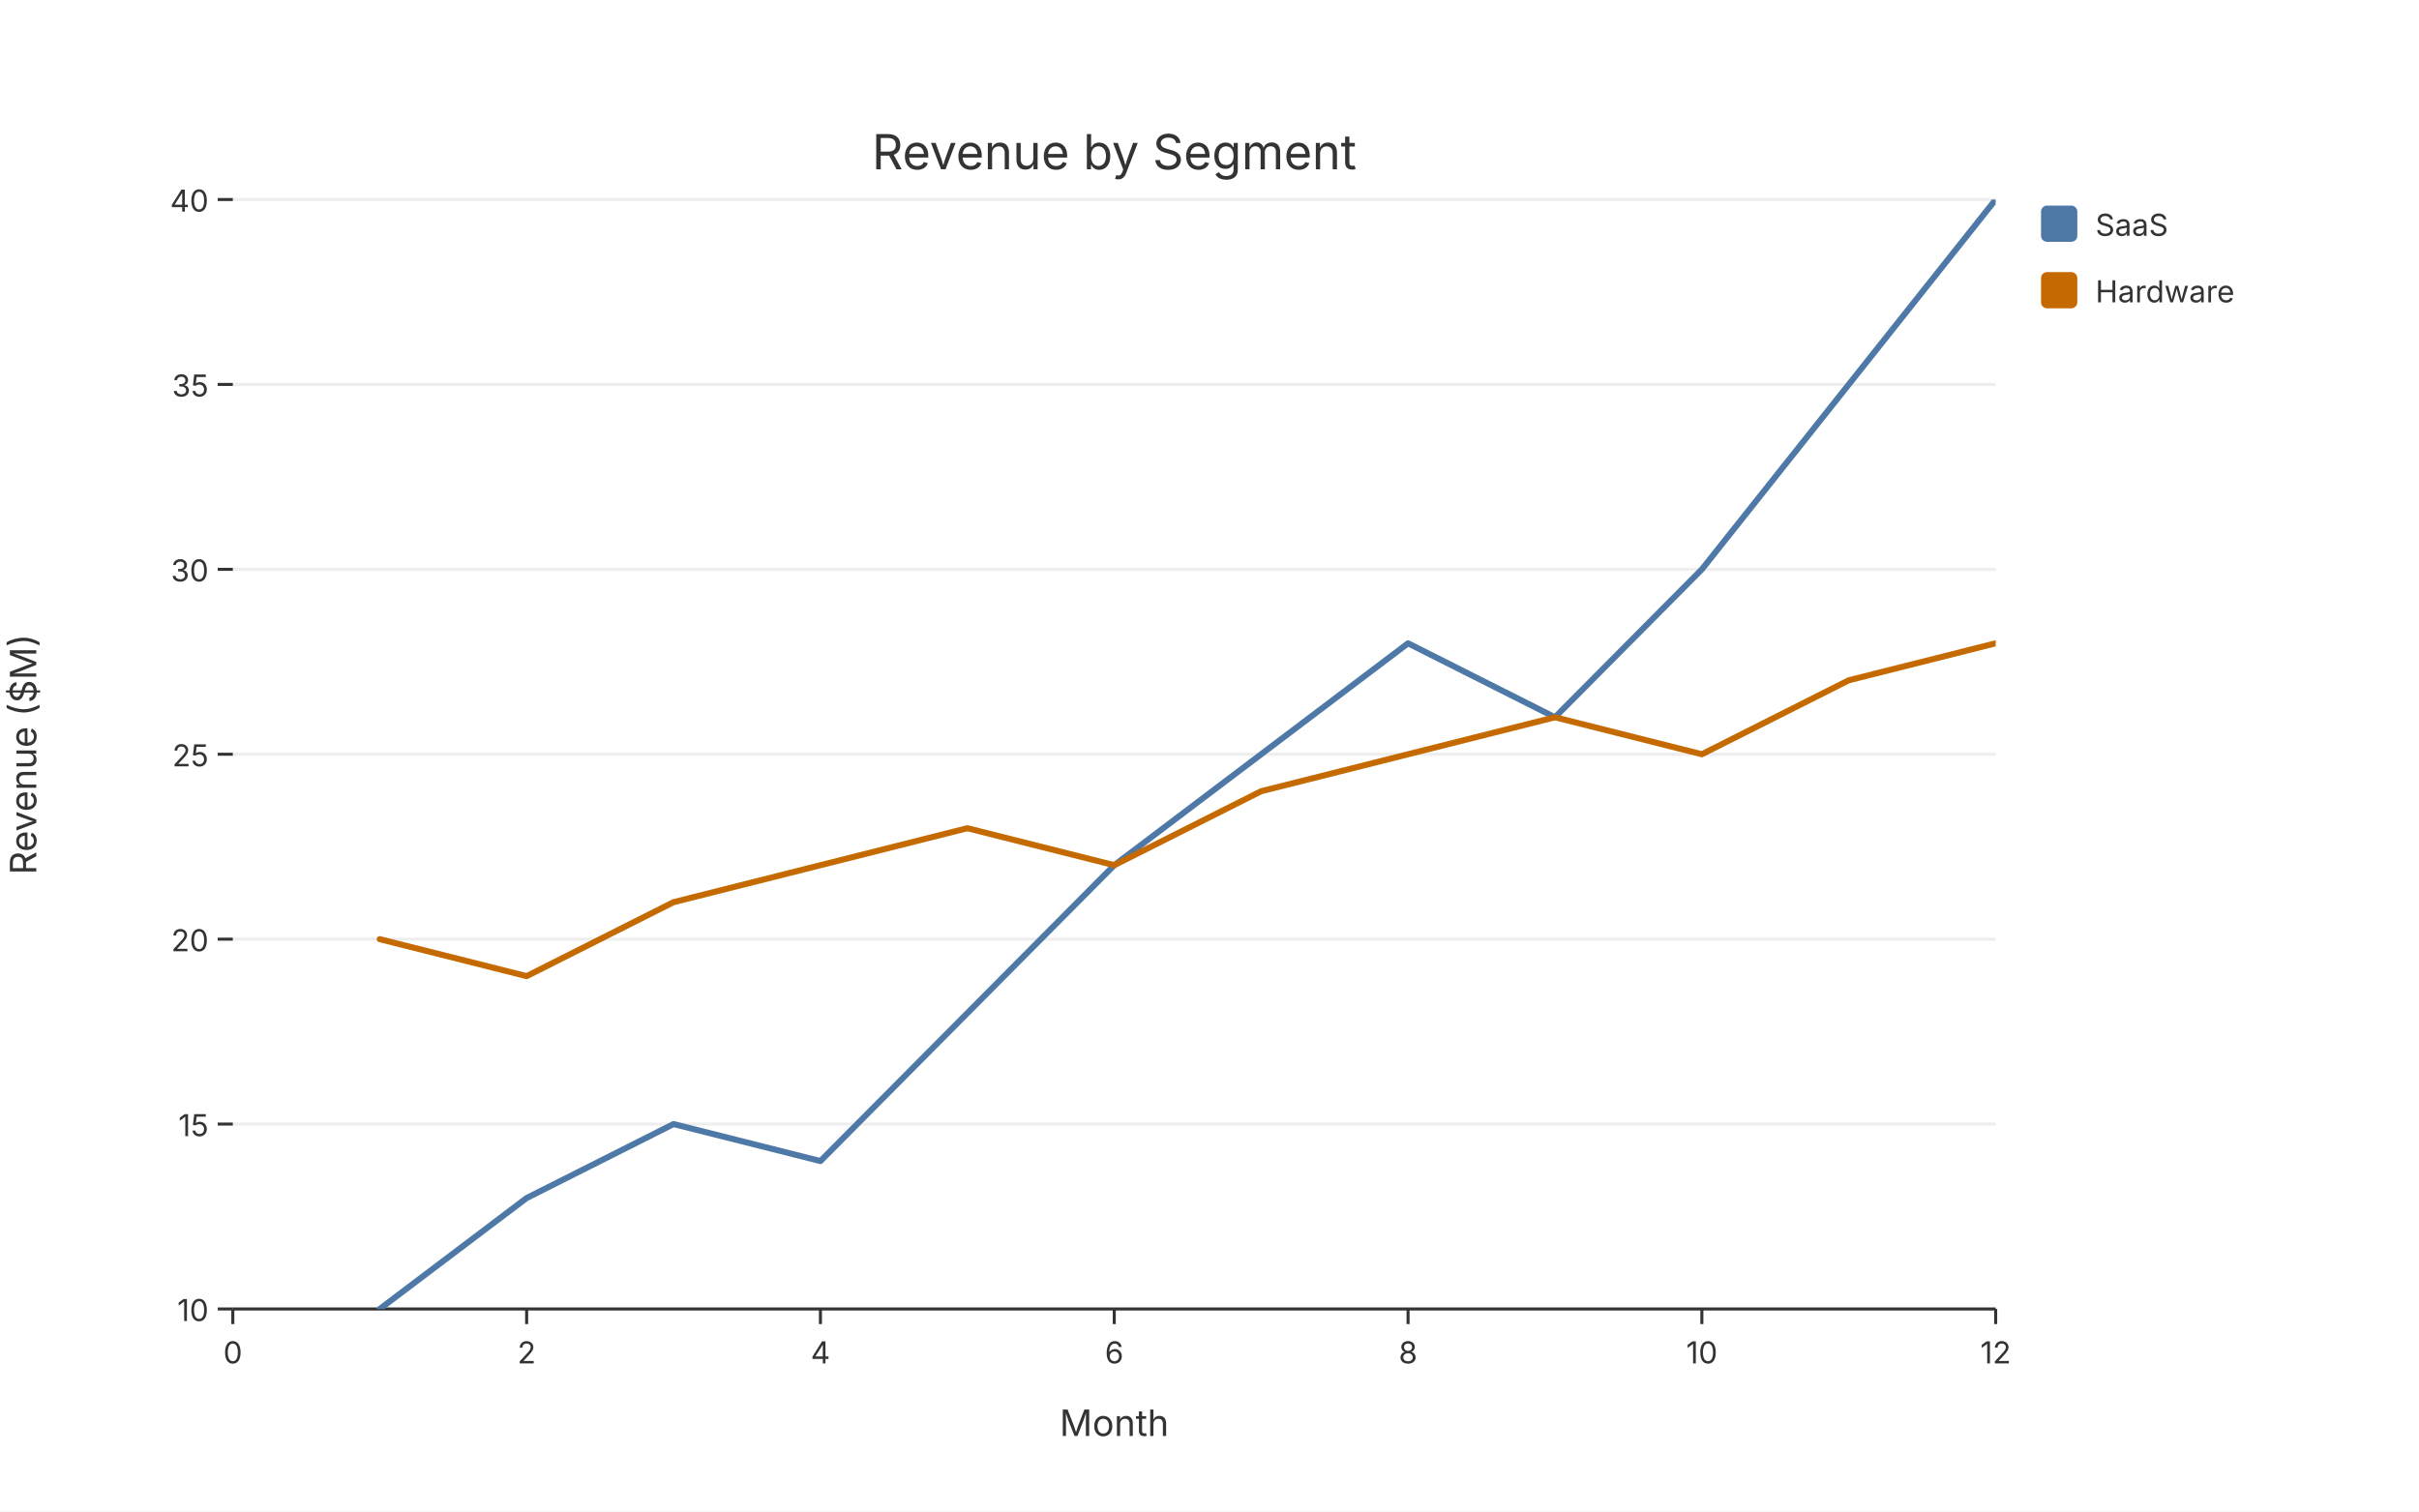
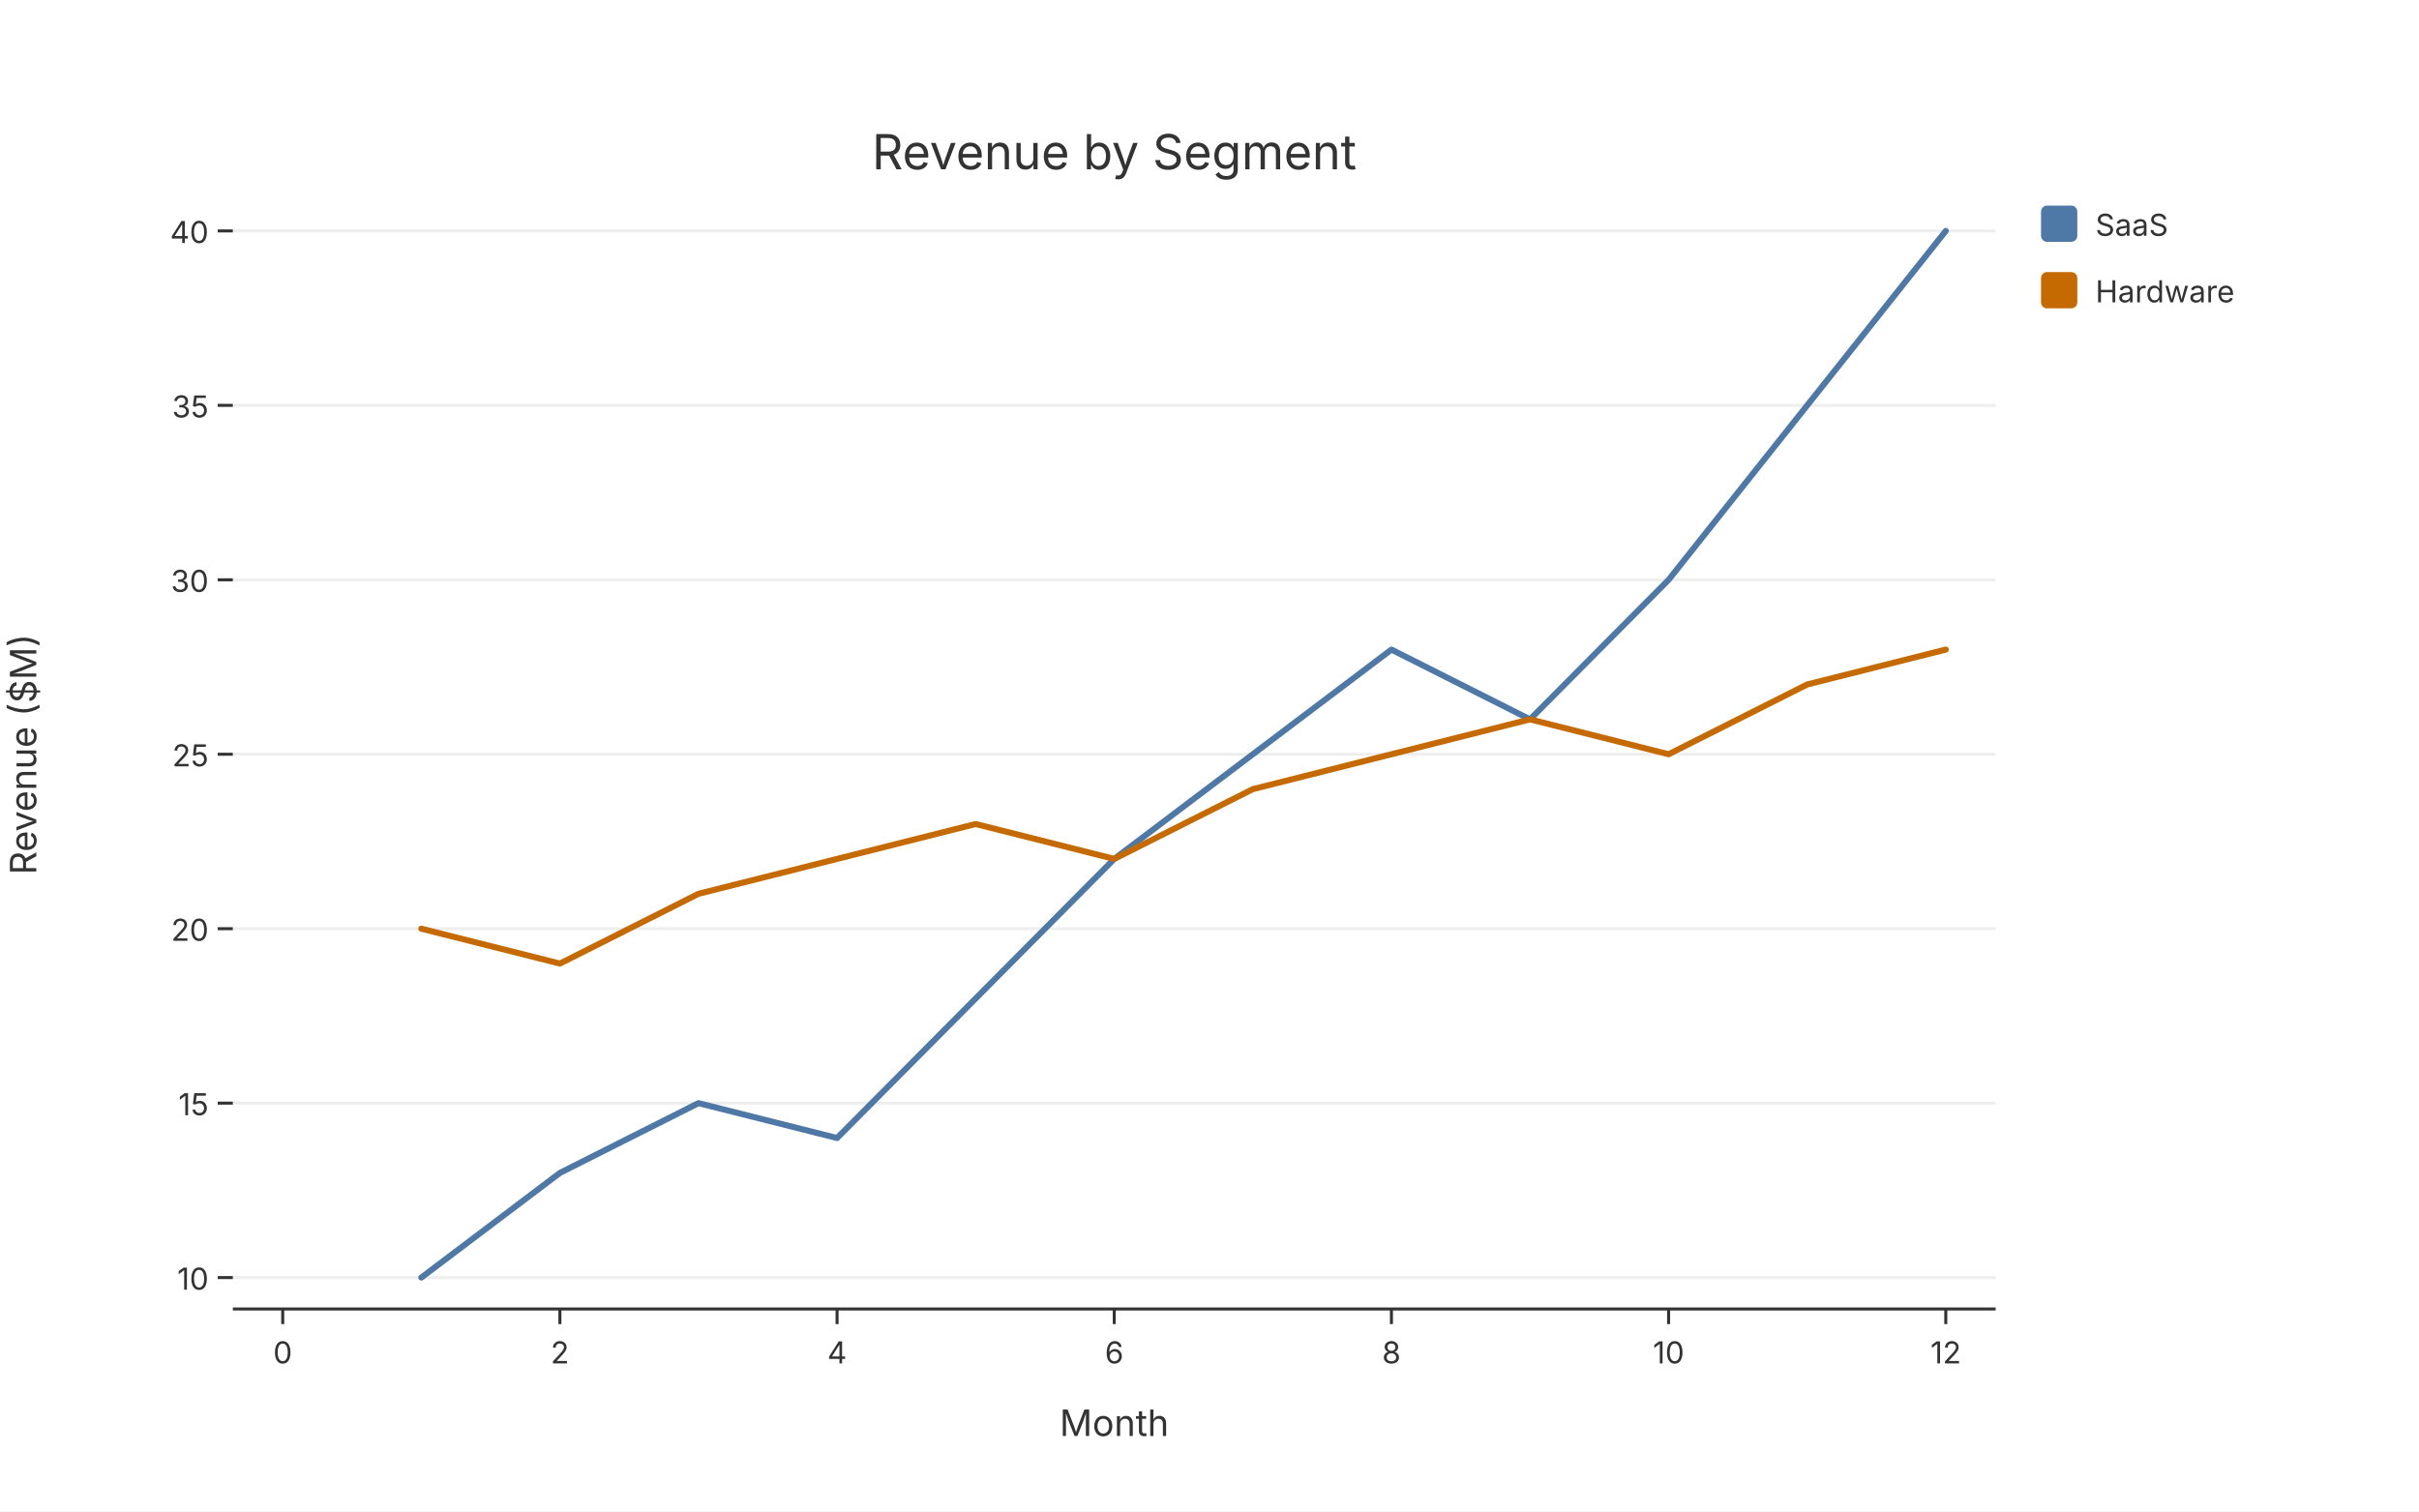
<svg xmlns="http://www.w3.org/2000/svg" width="800" height="500" viewBox="0 0 800.0 500.0">
  <defs>
    <clipPath id="plot-clip">
      <rect x="77" y="66" width="583" height="367" />
    </clipPath>
  </defs>
  <rect x="0" y="0" width="800" height="500" fill="#FFFFFF" />
-   <line x1="77" y1="433" x2="660" y2="433" stroke="#EEEEEE" stroke-width="1" />
-   <line x1="77" y1="371.833" x2="660" y2="371.833" stroke="#EEEEEE" stroke-width="1" />
-   <line x1="77" y1="310.667" x2="660" y2="310.667" stroke="#EEEEEE" stroke-width="1" />
+   <line x1="77" y1="422.613" x2="660" y2="422.613" stroke="#EEEEEE" stroke-width="1" />
+   <line x1="77" y1="364.909" x2="660" y2="364.909" stroke="#EEEEEE" stroke-width="1" />
+   <line x1="77" y1="307.204" x2="660" y2="307.204" stroke="#EEEEEE" stroke-width="1" />
  <line x1="77" y1="249.5" x2="660" y2="249.5" stroke="#EEEEEE" stroke-width="1" />
-   <line x1="77" y1="188.333" x2="660" y2="188.333" stroke="#EEEEEE" stroke-width="1" />
-   <line x1="77" y1="127.167" x2="660" y2="127.167" stroke="#EEEEEE" stroke-width="1" />
-   <line x1="77" y1="66" x2="660" y2="66" stroke="#EEEEEE" stroke-width="1" />
+   <line x1="77" y1="191.796" x2="660" y2="191.796" stroke="#EEEEEE" stroke-width="1" />
+   <line x1="77" y1="134.091" x2="660" y2="134.091" stroke="#EEEEEE" stroke-width="1" />
+   <line x1="77" y1="76.387" x2="660" y2="76.387" stroke="#EEEEEE" stroke-width="1" />
  <line x1="77" y1="433" x2="660" y2="433" stroke="#333333" stroke-width="1" />
  <g clip-path="url(#plot-clip)">
-     <polyline points="125.583,433 174.167,396.3 222.75,371.833 271.333,384.067 319.917,335.133 368.5,286.2 417.083,249.5 465.667,212.8 514.25,237.267 562.833,188.333 611.417,127.167 660,66" fill="none" stroke="#4E79A7" stroke-width="2" stroke-linejoin="round" stroke-linecap="round" />
-     <polyline points="125.583,310.667 174.167,322.9 222.75,298.433 271.333,286.2 319.917,273.967 368.5,286.2 417.083,261.733 465.667,249.5 514.25,237.267 562.833,249.5 611.417,225.033 660,212.8" fill="none" stroke="#C56A00" stroke-width="2" stroke-linejoin="round" stroke-linecap="round" />
+     <polyline points="139.333,422.613 185.167,387.991 231,364.909 276.833,376.45 322.667,330.286 368.5,284.123 414.333,249.5 460.167,214.877 506,237.959 551.833,191.796 597.667,134.091 643.5,76.387" fill="none" stroke="#4E79A7" stroke-width="2" stroke-linejoin="round" stroke-linecap="round" />
+     <polyline points="139.333,307.204 185.167,318.745 231,295.664 276.833,284.123 322.667,272.582 368.5,284.123 414.333,261.041 460.167,249.5 506,237.959 551.833,249.5 597.667,226.418 643.5,214.877" fill="none" stroke="#C56A00" stroke-width="2" stroke-linejoin="round" stroke-linecap="round" />
  </g>
-   <line x1="77" y1="433" x2="77" y2="438" stroke="#333333" stroke-width="1" />
-   <text x="77" y="451" font-family="Inter, Helvetica Neue, Arial, sans-serif" font-size="10" fill="#333333" text-anchor="middle">0</text>
-   <line x1="174.167" y1="433" x2="174.167" y2="438" stroke="#333333" stroke-width="1" />
-   <text x="174.167" y="451" font-family="Inter, Helvetica Neue, Arial, sans-serif" font-size="10" fill="#333333" text-anchor="middle">2</text>
-   <line x1="271.333" y1="433" x2="271.333" y2="438" stroke="#333333" stroke-width="1" />
-   <text x="271.333" y="451" font-family="Inter, Helvetica Neue, Arial, sans-serif" font-size="10" fill="#333333" text-anchor="middle">4</text>
+   <line x1="93.5" y1="433" x2="93.5" y2="438" stroke="#333333" stroke-width="1" />
+   <text x="93.5" y="451" font-family="Inter, Helvetica Neue, Arial, sans-serif" font-size="10" fill="#333333" text-anchor="middle">0</text>
+   <line x1="185.167" y1="433" x2="185.167" y2="438" stroke="#333333" stroke-width="1" />
+   <text x="185.167" y="451" font-family="Inter, Helvetica Neue, Arial, sans-serif" font-size="10" fill="#333333" text-anchor="middle">2</text>
+   <line x1="276.833" y1="433" x2="276.833" y2="438" stroke="#333333" stroke-width="1" />
+   <text x="276.833" y="451" font-family="Inter, Helvetica Neue, Arial, sans-serif" font-size="10" fill="#333333" text-anchor="middle">4</text>
  <line x1="368.5" y1="433" x2="368.5" y2="438" stroke="#333333" stroke-width="1" />
  <text x="368.5" y="451" font-family="Inter, Helvetica Neue, Arial, sans-serif" font-size="10" fill="#333333" text-anchor="middle">6</text>
-   <line x1="465.667" y1="433" x2="465.667" y2="438" stroke="#333333" stroke-width="1" />
-   <text x="465.667" y="451" font-family="Inter, Helvetica Neue, Arial, sans-serif" font-size="10" fill="#333333" text-anchor="middle">8</text>
-   <line x1="562.833" y1="433" x2="562.833" y2="438" stroke="#333333" stroke-width="1" />
-   <text x="562.833" y="451" font-family="Inter, Helvetica Neue, Arial, sans-serif" font-size="10" fill="#333333" text-anchor="middle">10</text>
-   <line x1="660" y1="433" x2="660" y2="438" stroke="#333333" stroke-width="1" />
-   <text x="660" y="451" font-family="Inter, Helvetica Neue, Arial, sans-serif" font-size="10" fill="#333333" text-anchor="middle">12</text>
-   <line x1="72" y1="433" x2="77" y2="433" stroke="#333333" stroke-width="1" />
-   <text x="69" y="437" font-family="Inter, Helvetica Neue, Arial, sans-serif" font-size="10" fill="#333333" text-anchor="end">10</text>
-   <line x1="72" y1="371.833" x2="77" y2="371.833" stroke="#333333" stroke-width="1" />
-   <text x="69" y="375.833" font-family="Inter, Helvetica Neue, Arial, sans-serif" font-size="10" fill="#333333" text-anchor="end">15</text>
-   <line x1="72" y1="310.667" x2="77" y2="310.667" stroke="#333333" stroke-width="1" />
-   <text x="69" y="314.667" font-family="Inter, Helvetica Neue, Arial, sans-serif" font-size="10" fill="#333333" text-anchor="end">20</text>
+   <line x1="460.167" y1="433" x2="460.167" y2="438" stroke="#333333" stroke-width="1" />
+   <text x="460.167" y="451" font-family="Inter, Helvetica Neue, Arial, sans-serif" font-size="10" fill="#333333" text-anchor="middle">8</text>
+   <line x1="551.833" y1="433" x2="551.833" y2="438" stroke="#333333" stroke-width="1" />
+   <text x="551.833" y="451" font-family="Inter, Helvetica Neue, Arial, sans-serif" font-size="10" fill="#333333" text-anchor="middle">10</text>
+   <line x1="643.5" y1="433" x2="643.5" y2="438" stroke="#333333" stroke-width="1" />
+   <text x="643.5" y="451" font-family="Inter, Helvetica Neue, Arial, sans-serif" font-size="10" fill="#333333" text-anchor="middle">12</text>
+   <line x1="72" y1="422.613" x2="77" y2="422.613" stroke="#333333" stroke-width="1" />
+   <text x="69" y="426.613" font-family="Inter, Helvetica Neue, Arial, sans-serif" font-size="10" fill="#333333" text-anchor="end">10</text>
+   <line x1="72" y1="364.909" x2="77" y2="364.909" stroke="#333333" stroke-width="1" />
+   <text x="69" y="368.909" font-family="Inter, Helvetica Neue, Arial, sans-serif" font-size="10" fill="#333333" text-anchor="end">15</text>
+   <line x1="72" y1="307.204" x2="77" y2="307.204" stroke="#333333" stroke-width="1" />
+   <text x="69" y="311.204" font-family="Inter, Helvetica Neue, Arial, sans-serif" font-size="10" fill="#333333" text-anchor="end">20</text>
  <line x1="72" y1="249.5" x2="77" y2="249.5" stroke="#333333" stroke-width="1" />
  <text x="69" y="253.5" font-family="Inter, Helvetica Neue, Arial, sans-serif" font-size="10" fill="#333333" text-anchor="end">25</text>
-   <line x1="72" y1="188.333" x2="77" y2="188.333" stroke="#333333" stroke-width="1" />
-   <text x="69" y="192.333" font-family="Inter, Helvetica Neue, Arial, sans-serif" font-size="10" fill="#333333" text-anchor="end">30</text>
-   <line x1="72" y1="127.167" x2="77" y2="127.167" stroke="#333333" stroke-width="1" />
-   <text x="69" y="131.167" font-family="Inter, Helvetica Neue, Arial, sans-serif" font-size="10" fill="#333333" text-anchor="end">35</text>
-   <line x1="72" y1="66" x2="77" y2="66" stroke="#333333" stroke-width="1" />
-   <text x="69" y="70" font-family="Inter, Helvetica Neue, Arial, sans-serif" font-size="10" fill="#333333" text-anchor="end">40</text>
+   <line x1="72" y1="191.796" x2="77" y2="191.796" stroke="#333333" stroke-width="1" />
+   <text x="69" y="195.796" font-family="Inter, Helvetica Neue, Arial, sans-serif" font-size="10" fill="#333333" text-anchor="end">30</text>
+   <line x1="72" y1="134.091" x2="77" y2="134.091" stroke="#333333" stroke-width="1" />
+   <text x="69" y="138.091" font-family="Inter, Helvetica Neue, Arial, sans-serif" font-size="10" fill="#333333" text-anchor="end">35</text>
+   <line x1="72" y1="76.387" x2="77" y2="76.387" stroke="#333333" stroke-width="1" />
+   <text x="69" y="80.387" font-family="Inter, Helvetica Neue, Arial, sans-serif" font-size="10" fill="#333333" text-anchor="end">40</text>
  <text x="368.5" y="56" font-family="Inter, Helvetica Neue, Arial, sans-serif" font-size="16" fill="#333333" text-anchor="middle">Revenue by Segment</text>
  <text x="368.5" y="475" font-family="Inter, Helvetica Neue, Arial, sans-serif" font-size="12" fill="#333333" text-anchor="middle">Month</text>
  <text x="12" y="249.5" font-family="Inter, Helvetica Neue, Arial, sans-serif" font-size="12" fill="#333333" text-anchor="middle" transform="rotate(-90,12,249.5)">Revenue ($M)</text>
  <rect x="675" y="68" width="12" height="12" fill="#4E79A7" rx="2" />
  <text x="693" y="78" font-family="Inter, Helvetica Neue, Arial, sans-serif" font-size="10" fill="#333333" text-anchor="start">SaaS</text>
  <rect x="675" y="90" width="12" height="12" fill="#C56A00" rx="2" />
  <text x="693" y="100" font-family="Inter, Helvetica Neue, Arial, sans-serif" font-size="10" fill="#333333" text-anchor="start">Hardware</text>
</svg>
